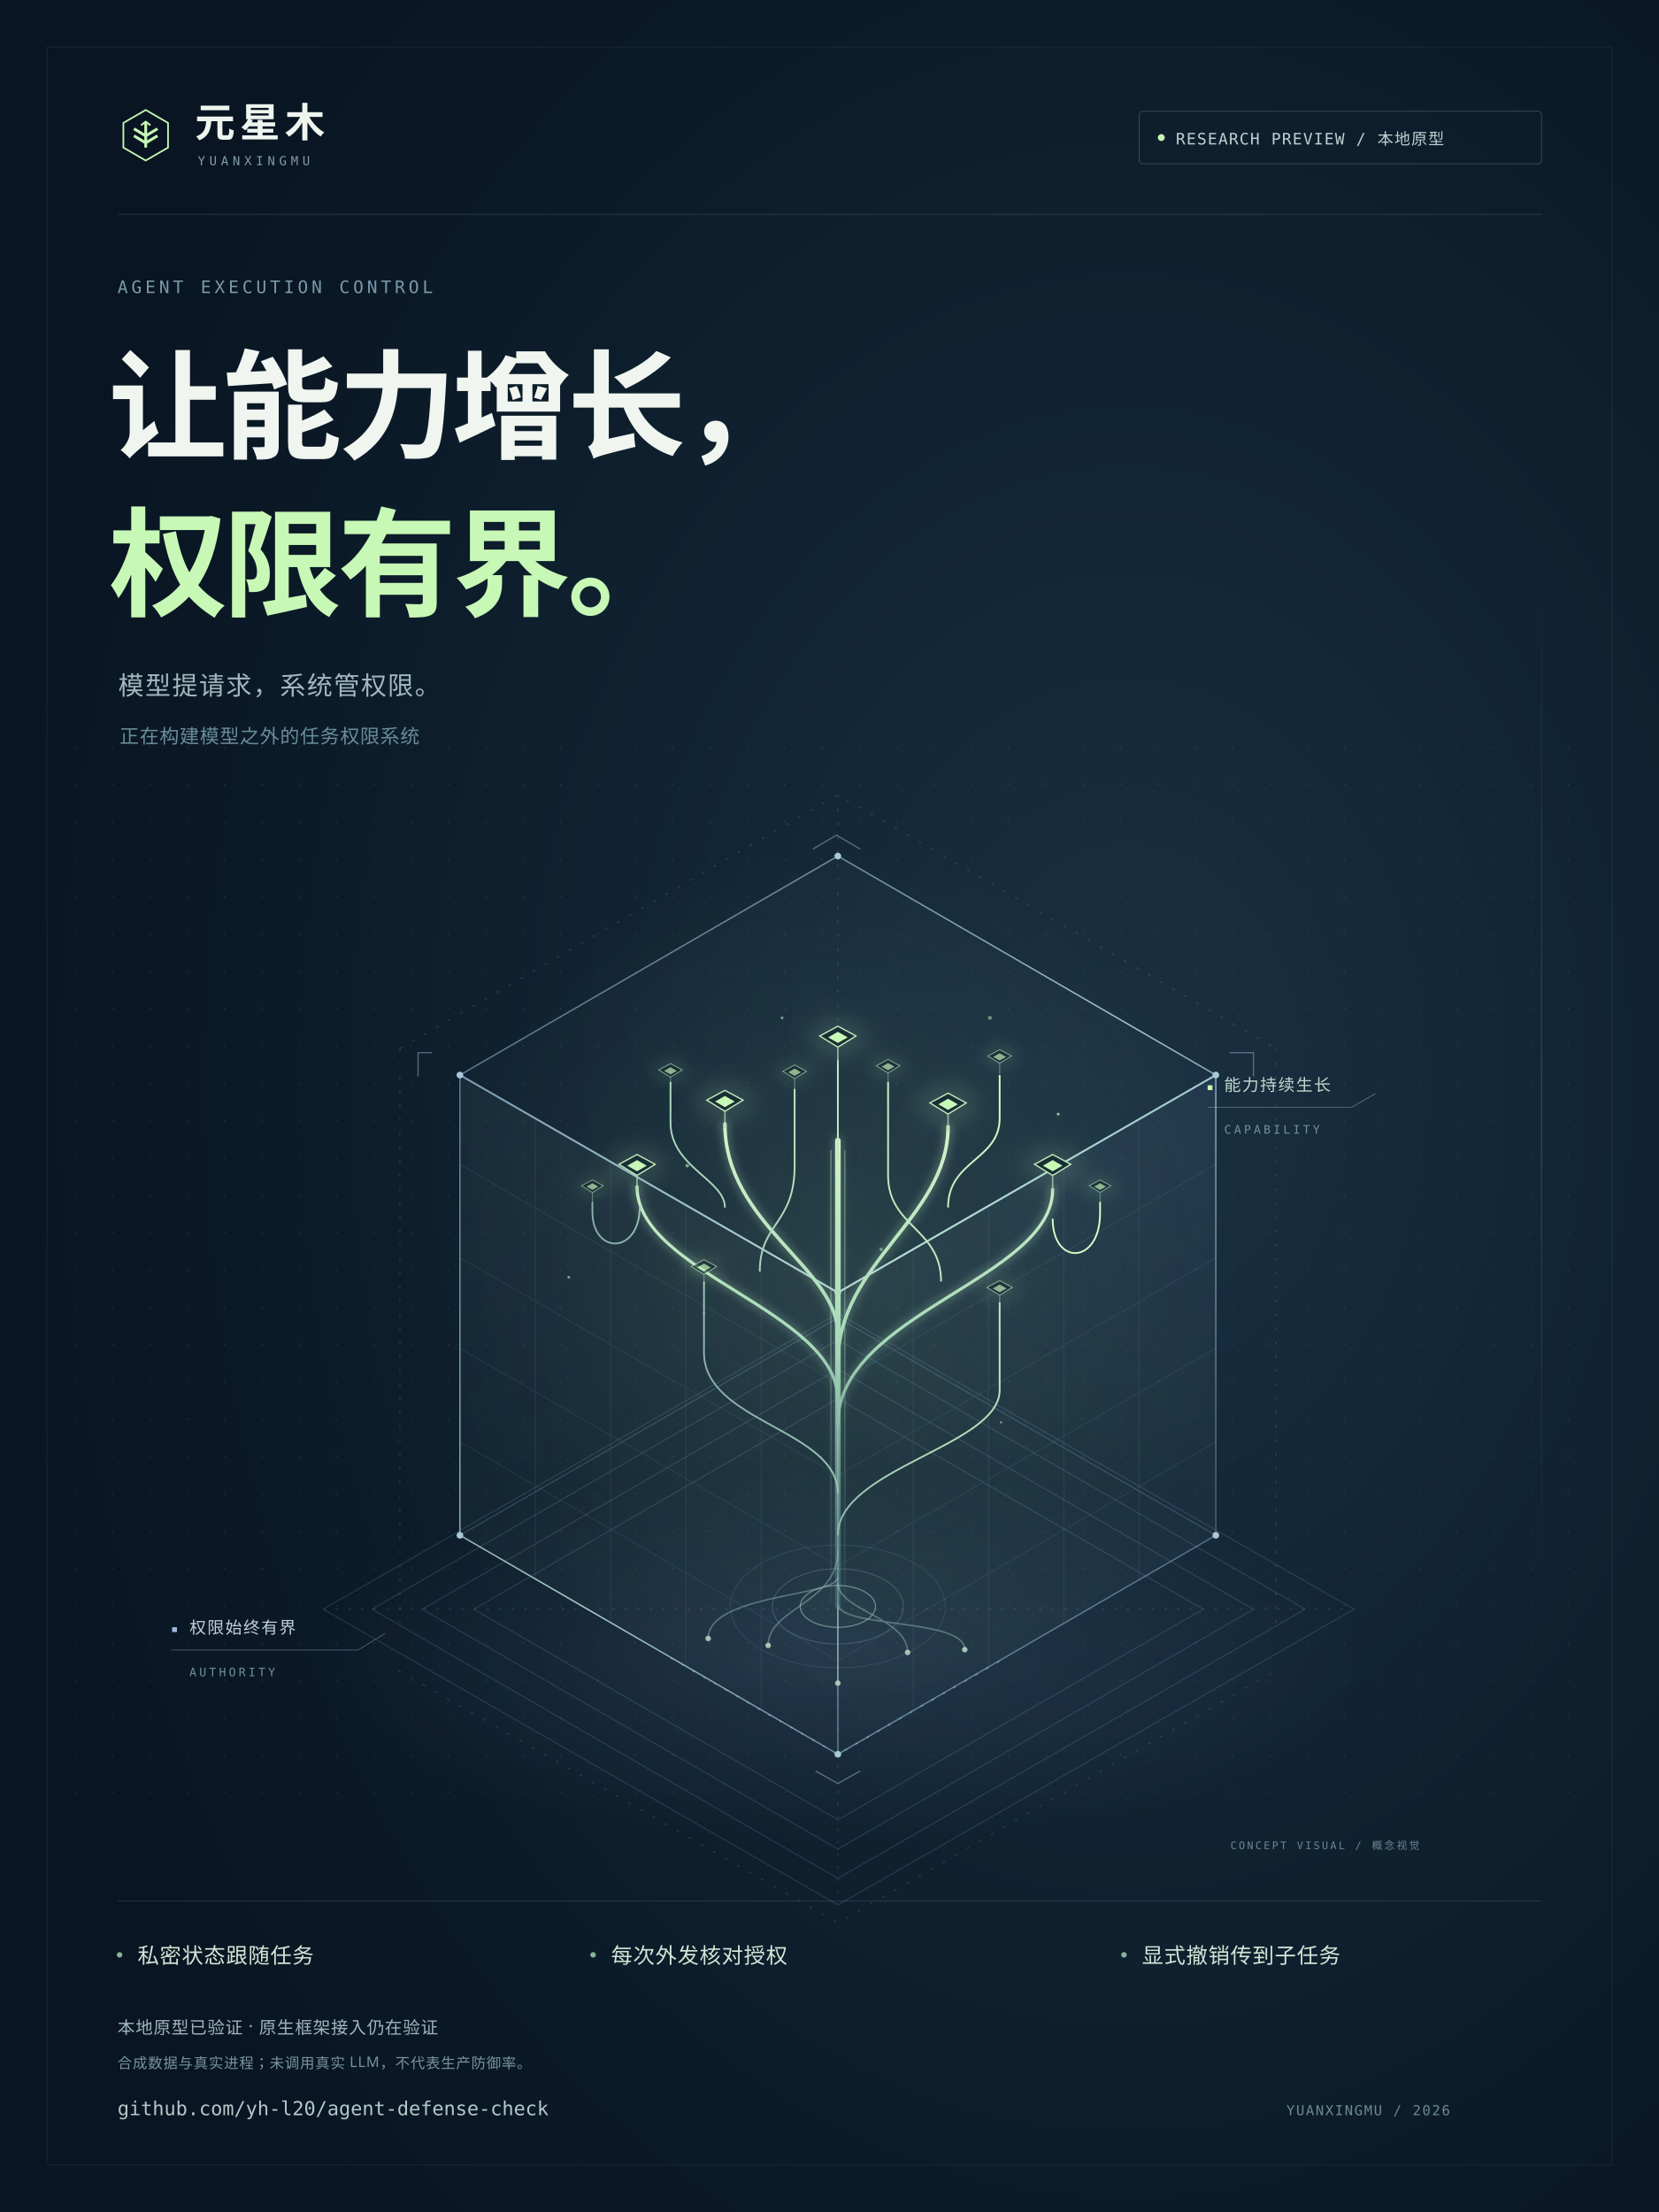
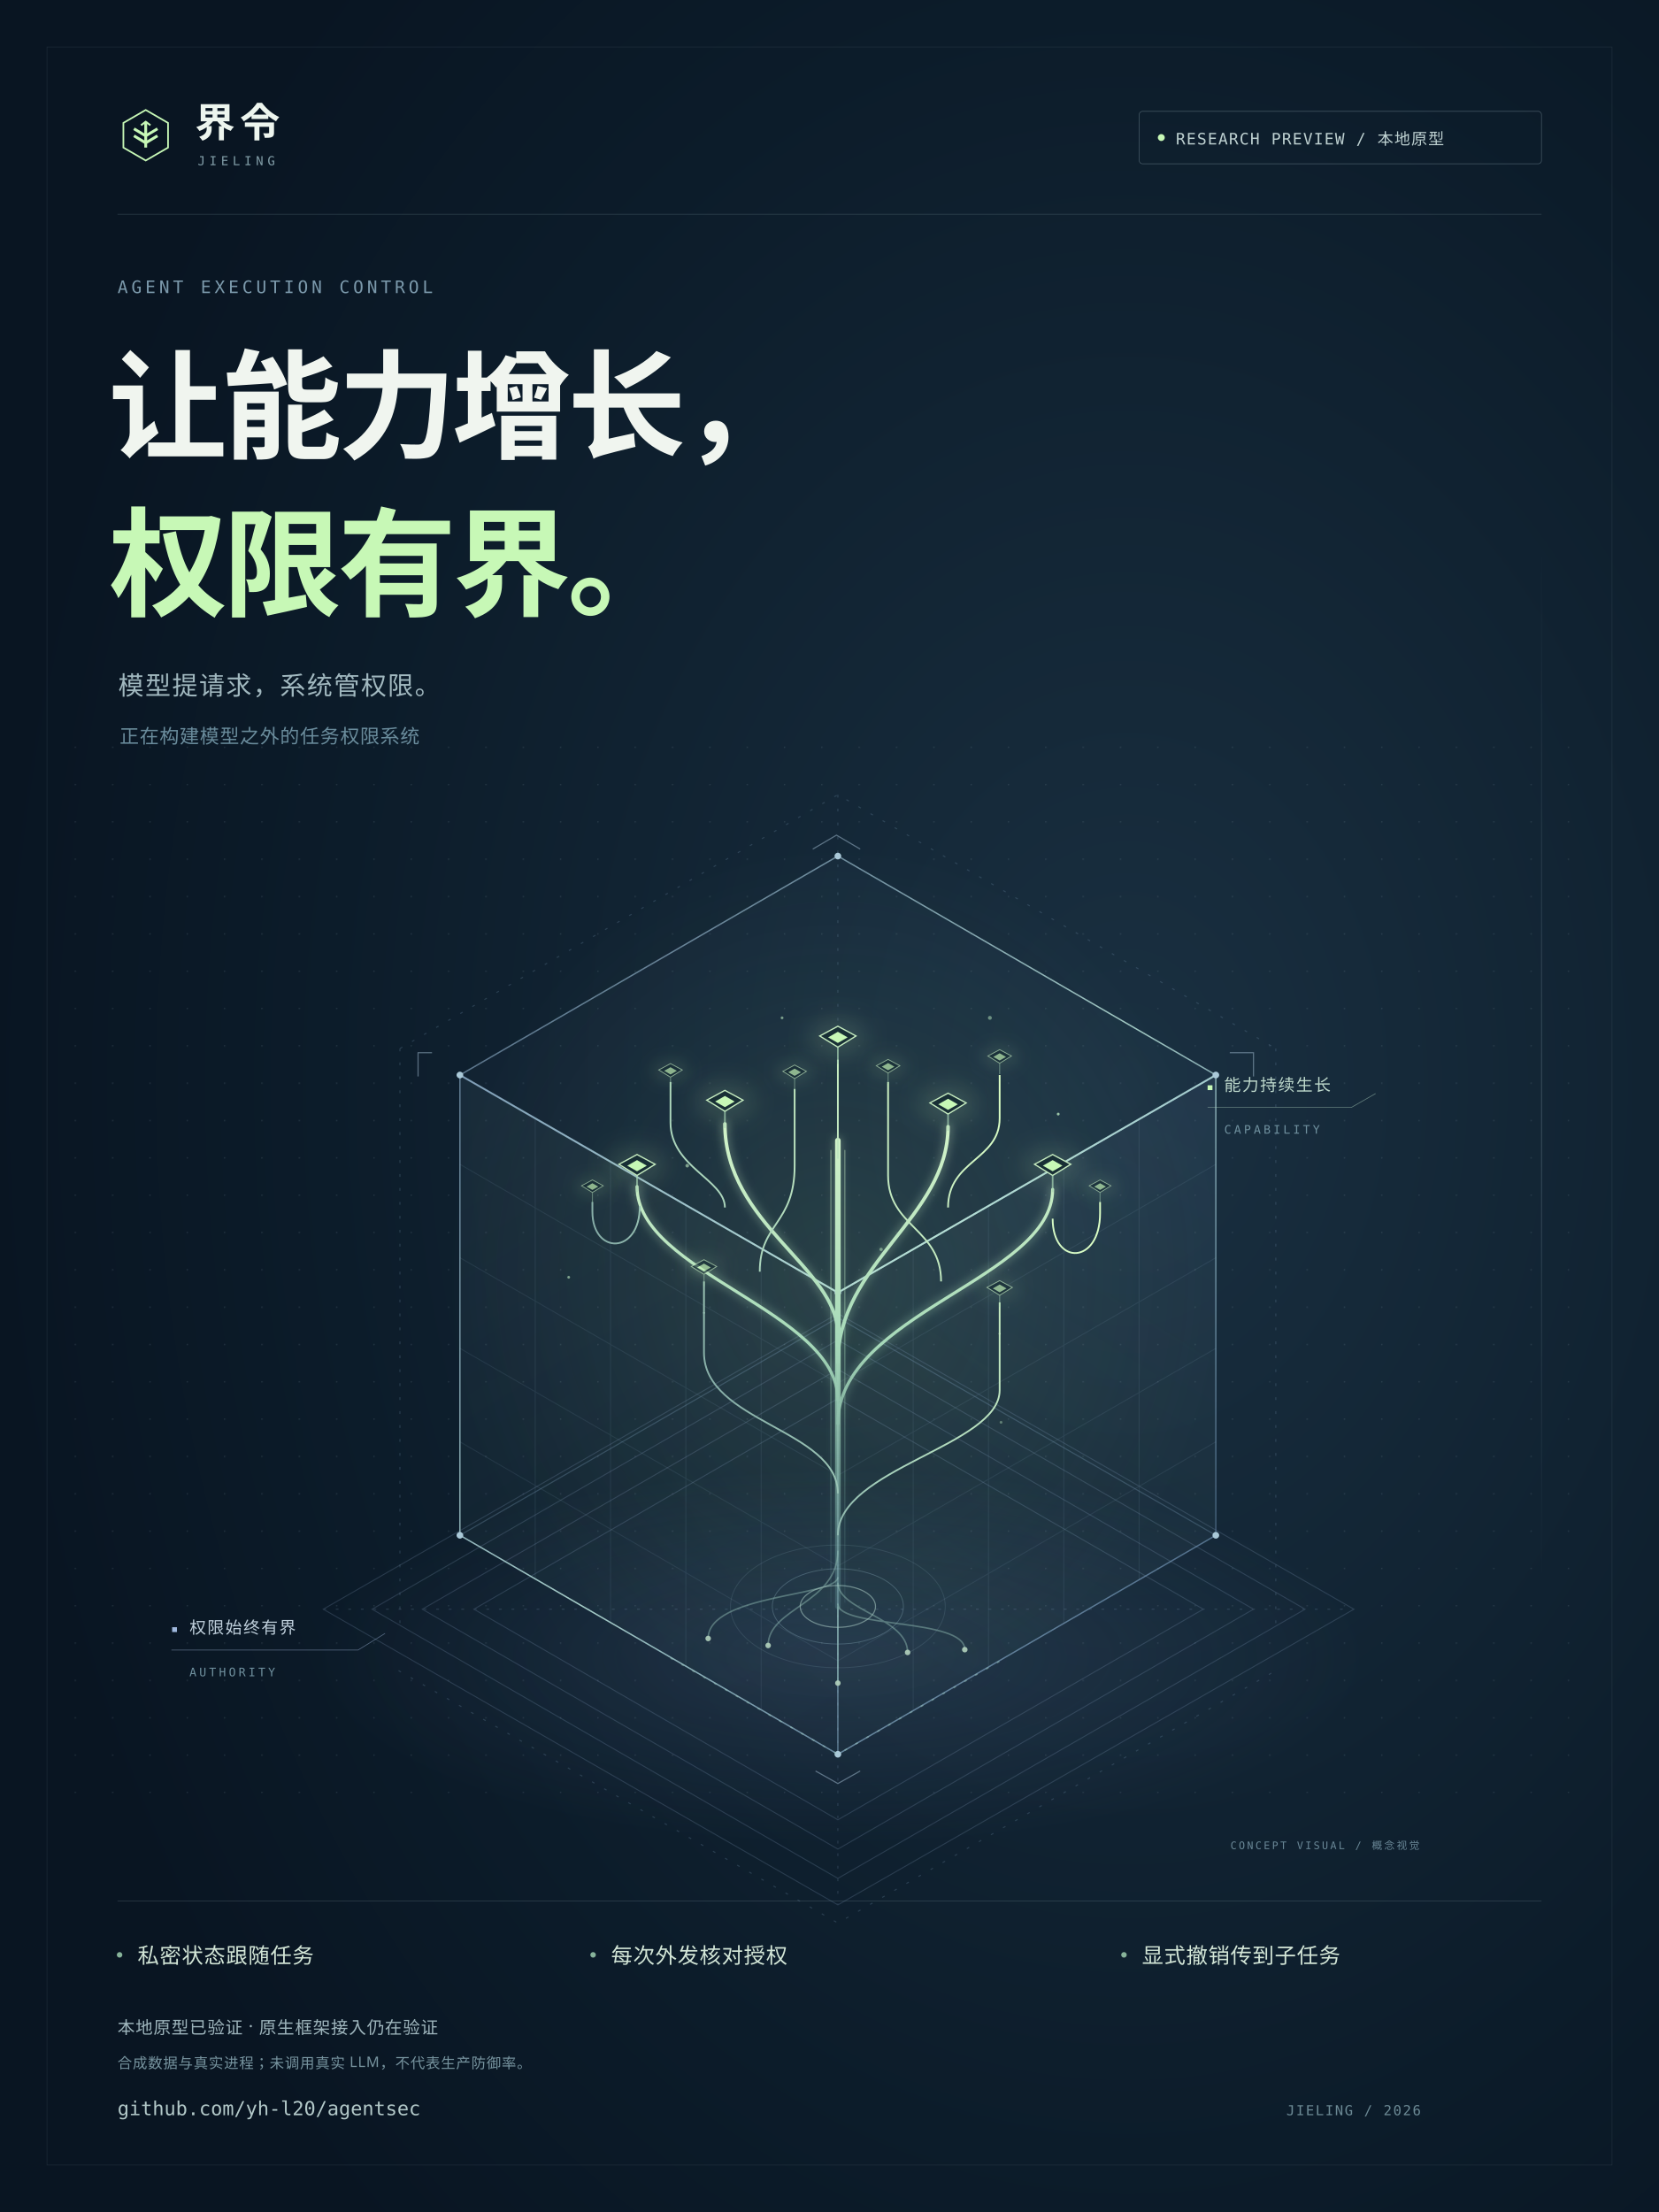
<svg xmlns="http://www.w3.org/2000/svg" width="2400" height="3200" viewBox="0 0 2400 3200" fill="none">
  <defs>
    <radialGradient id="poster-bg" cx=".68" cy=".49" r=".69">
      <stop stop-color="#1a3041" />
      <stop offset=".7" stop-color="#0c1c2a" />
      <stop offset="1" stop-color="#091522" />
    </radialGradient>
    <pattern id="poster-dots" width="54" height="54" patternUnits="userSpaceOnUse">
      <circle cx="1" cy="1" r="1.1" fill="#8aa0ac" fill-opacity=".19" />
    </pattern>
    <linearGradient id="poster-accent" x1="2100" y1="800" x2="2100" y2="2280" gradientUnits="userSpaceOnUse">
      <stop stop-color="#95adbb" stop-opacity="0" />
      <stop offset=".55" stop-color="#95adbb" stop-opacity=".4" />
      <stop offset="1" stop-color="#95adbb" stop-opacity="0" />
    </linearGradient>
  </defs>
  <rect width="2400" height="3200" fill="url(#poster-bg)" />
  <rect x="90" y="1070" width="2220" height="1560" fill="url(#poster-dots)" />
  <rect x="68" y="68" width="2264" height="3064" stroke="#93aeb3" stroke-opacity=".13" />
  <path d="M170 310h2060M170 2750h2060" stroke="#7c959e" stroke-opacity=".3" />
  <path d="M2230 770v1660" stroke="url(#poster-accent)" />
  <g transform="translate(170 154) scale(1.7)" stroke="#c7f8b6">
    <path d="M24 3 43 14v21L24 46 5 35V14L24 3Z" stroke-width="1.4" />
    <path d="M24 35V13M24 25 14 19m10 6 10-6M24 31 14 25m10 6 10-6" stroke-width="2.4" />
    <path d="m20 16 4-3 4 3" stroke-width="1.6" />
  </g>
  <g font-family="Segoe UI, PingFang SC, Microsoft YaHei, sans-serif">
-     <text x="282" y="198" font-size="58" font-weight="600" letter-spacing="7" fill="#edf5ee">元星木</text>
-     <text x="286" y="239" font-family="Consolas, monospace" font-size="18" letter-spacing="6" fill="#819da7">YUANXINGMU</text>
+     <text x="282" y="198" font-size="58" font-weight="600" letter-spacing="7" fill="#edf5ee">界令</text>
+     <text x="286" y="239" font-family="Consolas, monospace" font-size="18" letter-spacing="6" fill="#819da7">JIELING</text>
    <rect x="1648" y="161" width="582" height="76" rx="5" stroke="#7b939d" stroke-opacity=".48" />
    <circle cx="1680" cy="199" r="5" fill="#c7f8b6" />
    <text x="1701" y="209" font-size="23" font-family="Consolas, Microsoft YaHei, monospace" letter-spacing="1.5" fill="#bdd0d0">RESEARCH PREVIEW / 本地原型</text>
    <text x="170" y="424" font-family="Consolas, monospace" font-size="25" letter-spacing="5" fill="#7b99ab">AGENT EXECUTION CONTROL</text>
    <text x="157" y="650" font-size="171" font-weight="750" letter-spacing="-5" fill="#f0f5ef">让能力增长，</text>
    <text x="157" y="878" font-size="171" font-weight="750" letter-spacing="-5" fill="#c7f8b6">权限有界。</text>
    <text x="171" y="1005" font-size="37" letter-spacing="2" fill="#a1b8bf">模型提请求，系统管权限。</text>
    <text x="173" y="1075" font-size="28" letter-spacing="1" fill="#698b9b">正在构建模型之外的任务权限系统</text>
  </g>
  <svg x="266" y="1075" width="1868" height="1715" viewBox="0 0 880 850">
    <defs>
      <linearGradient id="edge" x1="170" y1="170" x2="718" y2="690" gradientUnits="userSpaceOnUse">
        <stop stop-color="#96b6d8" stop-opacity=".5" />
        <stop offset=".5" stop-color="#b8e2d8" stop-opacity=".85" />
        <stop offset="1" stop-color="#759bd3" stop-opacity=".23" />
      </linearGradient>
      <linearGradient id="pane-left" x1="179" y1="245" x2="465" y2="710" gradientUnits="userSpaceOnUse">
        <stop stop-color="#b0dce7" stop-opacity=".065" />
        <stop offset="1" stop-color="#a6d5d9" stop-opacity=".008" />
      </linearGradient>
      <linearGradient id="pane-right" x1="722" y1="238" x2="468" y2="639" gradientUnits="userSpaceOnUse">
        <stop stop-color="#97b9f2" stop-opacity=".08" />
        <stop offset="1" stop-color="#a8e9b4" stop-opacity=".018" />
      </linearGradient>
      <linearGradient id="trunk" x1="436" y1="616" x2="435" y2="206" gradientUnits="userSpaceOnUse">
        <stop stop-color="#56838a" stop-opacity=".4" />
        <stop offset=".45" stop-color="#a6d9b9" />
        <stop offset="1" stop-color="#e6ffd0" />
      </linearGradient>
      <linearGradient id="branch" x1="283" y1="532" x2="599" y2="299" gradientUnits="userSpaceOnUse">
        <stop stop-color="#7297a6" stop-opacity=".7" />
        <stop offset=".4" stop-color="#a5d0bb" />
        <stop offset="1" stop-color="#dcffc5" />
      </linearGradient>
      <linearGradient id="leaf" x1="0" y1="0" x2="24" y2="30" gradientUnits="userSpaceOnUse">
        <stop stop-color="#e3ffd0" />
        <stop offset="1" stop-color="#7cab8e" />
      </linearGradient>
      <radialGradient id="halo">
        <stop stop-color="#c8ffb1" stop-opacity=".1" />
        <stop offset="1" stop-color="#b7e7bb" stop-opacity="0" />
      </radialGradient>
      <radialGradient id="floor">
        <stop stop-color="#8da9d6" stop-opacity=".14" />
        <stop offset="1" stop-color="#8da9d6" stop-opacity="0" />
      </radialGradient>
      <filter id="glow" x="-80%" y="-80%" width="260%" height="260%">
        <feGaussianBlur stdDeviation="8" />
      </filter>
      <filter id="lineglow" x="-15%" y="-15%" width="130%" height="130%">
        <feGaussianBlur stdDeviation="2.8" />
      </filter>
      <g id="leaf-node">
        <ellipse cx="0" cy="0" rx="21" ry="13" fill="#d3ffb9" opacity=".14" filter="url(#glow)" />
        <path d="m0-8 13 7-13 8-13-8L0-8Z" fill="#182f35" stroke="#c6ecc0" stroke-width=".9" />
        <path d="m0-4 7 4-7 4-7-4 7-4Z" fill="#c7f8b6" />
        <path d="M0 7v12" stroke="#a8d5b5" stroke-width="1.2" opacity=".7" />
      </g>
    </defs>
    <ellipse cx="448" cy="655" rx="375" ry="135" fill="url(#floor)" />
    <ellipse cx="444" cy="382" rx="282" ry="310" fill="url(#halo)" />
    <g opacity=".21" stroke="#91abce" stroke-width=".7">
      <path d="m77 621 369-212 370 212-370 212L77 621Z" />
      <path d="m112 621 334-193 335 193-335 193-334-193Z" />
      <path d="m148 621 298-172 298 172-298 172-298-172Z" />
      <path d="m185 621 261-151 262 151-262 151-261-151Z" />
      <path d="M446 409v424M77 621h739" stroke-dasharray="2 7" />
    </g>
    <g stroke="#6988a3" stroke-width=".75" stroke-dasharray="2 8" opacity=".3">
      <path d="M132 219 446 37l314 182M446 37v373M132 219v420M760 219v420" />
      <path d="m131 665 315 181 314-181" />
    </g>
    <path d="m175 238 271 156 271-156-271-157-271 157Z" fill="#95bfe9" fill-opacity=".025" stroke="url(#edge)" stroke-width="1" />
    <path d="m175 238 271 156v331L175 568V238Z" fill="url(#pane-left)" />
    <path d="m717 238-271 156v331l271-157V238Z" fill="url(#pane-right)" />
    <path d="m175 568 271-156 271 156-271 157-271-157Z" stroke="#7fa2be" stroke-width=".8" opacity=".3" />
    <g stroke="#82a2bb" stroke-width=".65" opacity=".13">
      <path d="m175 302 271 157 271-157M175 369l271 156 271-156M175 434l271 156 271-156M175 501l271 157 271-157" />
      <path d="m229 269 0 331m54-300v331m54-300v331m54-300v331M500 363v331m54-362v331m54-363v331m54-362v331" />
    </g>
    <g stroke="url(#edge)" stroke-width="1">
      <path d="M175 238v330l271 157 271-157V238M446 394v331" />
      <path d="m175 238 271 156 271-156" stroke-width="1.4" />
    </g>
    <g fill="#aac9d8">
      <circle cx="175" cy="238" r="2.4" />
      <circle cx="717" cy="238" r="2.4" />
      <circle cx="446" cy="81" r="2.4" />
      <circle cx="446" cy="394" r="2.4" />
      <circle cx="446" cy="725" r="2.4" />
      <circle cx="175" cy="568" r="2.4" />
      <circle cx="717" cy="568" r="2.4" />
    </g>
    <g stroke="url(#trunk)" stroke-width="7" stroke-linecap="round" opacity=".22" filter="url(#lineglow)">
      <path d="M446 619V285M446 471c0-64-144-91-144-153M446 424c0-48-81-79-81-151M446 488c0-79 154-104 154-168M446 444c0-71 79-104 79-169" />
    </g>
    <g stroke="url(#trunk)" stroke-linecap="round">
      <path d="M446 619V285" stroke-width="4" />
      <path d="M441 616V292M451 616V292" stroke-width=".7" opacity=".5" />
      <path d="M446 471c0-64-144-91-144-153" stroke-width="2.2" />
      <path d="M446 424c0-48-81-79-81-151" stroke-width="2.5" />
      <path d="M446 488c0-79 154-104 154-168" stroke-width="2.2" />
      <path d="M446 444c0-71 79-104 79-169" stroke-width="2.5" />
    </g>
    <g stroke="url(#branch)" stroke-width="1.25">
      <path d="M446 538c0-46-96-51-96-101v-29M446 568c0-48 116-64 116-104v-41M365 333c0-20-39-29-39-61v-29M390 379c0-35 25-34 25-76v-55M525 333c0-34 37-34 37-64v-31M520 386c0-38-38-39-38-76v-67M304 332c0 35-34 35-34 4v-7M600 341c0 34 34 33 34-4v-8" />
      <path d="M446 298v-71M350 409v-23M562 424v-23" />
    </g>
    <g stroke="#96c3b8" stroke-width="1.1" opacity=".45">
      <path d="M446 579c0 38-50 41-50 68M446 602c0 20 50 25 50 50M446 598c0 14-93 12-93 44M446 617c0 18 91 10 91 33M446 619v55" />
      <path d="m326 656 120 69 120-69" stroke-dasharray="2 7" />
    </g>
    <g fill="#b2d1bd" opacity=".9">
      <circle cx="396" cy="647" r="2" />
      <circle cx="496" cy="652" r="2" />
      <circle cx="353" cy="642" r="2" />
      <circle cx="537" cy="650" r="2" />
      <circle cx="446" cy="674" r="2" />
    </g>
    <use href="#leaf-node" transform="translate(446 211)" />
    <use href="#leaf-node" transform="translate(365 257)" />
    <use href="#leaf-node" transform="translate(525 259)" />
    <use href="#leaf-node" transform="translate(302 303)" />
    <use href="#leaf-node" transform="translate(600 303)" />
    <g opacity=".66">
      <use href="#leaf-node" transform="translate(326 235) scale(.65)" />
      <use href="#leaf-node" transform="translate(415 236) scale(.65)" />
      <use href="#leaf-node" transform="translate(482 232) scale(.65)" />
      <use href="#leaf-node" transform="translate(562 225) scale(.65)" />
      <use href="#leaf-node" transform="translate(270 318) scale(.6)" />
      <use href="#leaf-node" transform="translate(634 318) scale(.6)" />
      <use href="#leaf-node" transform="translate(350 376) scale(.7)" />
      <use href="#leaf-node" transform="translate(562 391) scale(.7)" />
    </g>
    <ellipse cx="446" cy="619" rx="27" ry="15" fill="#bfe0ba" fill-opacity=".04" stroke="#a3c4bd" stroke-width=".8" opacity=".6" />
    <ellipse cx="446" cy="619" rx="47" ry="27" stroke="#9bbfce" stroke-width=".6" opacity=".3" />
    <ellipse cx="446" cy="619" rx="77" ry="44" stroke="#9bbfce" stroke-width=".6" opacity=".15" />
    <g fill="#bce9c0">
      <circle cx="406" cy="197" r="1" opacity=".6" />
      <circle cx="555" cy="197" r="1.4" opacity=".5" />
      <circle cx="604" cy="266" r="1" opacity=".8" />
      <circle cx="338" cy="303" r="1.3" opacity=".6" />
      <circle cx="477" cy="363" r="1.2" opacity=".5" />
      <circle cx="253" cy="383" r="1" opacity=".6" />
      <circle cx="563" cy="487" r="1" opacity=".4" />
    </g>
    <g stroke="#a6c1d6" opacity=".5" stroke-width=".8">
      <path d="M155 222h-10v17M727 222h17v17M428 76l17-10 17 10M430 737l16 9 16-9" />
    </g>
  </svg>
  <g font-family="Segoe UI, PingFang SC, Microsoft YaHei, sans-serif">
    <path d="M1747 1602h208l35-20" stroke="#b3d6c0" stroke-opacity=".5" />
    <rect x="1747" y="1570" width="7" height="7" fill="#c7f8b6" />
    <text x="1771" y="1578" font-size="24" letter-spacing="2" fill="#bed9cc">能力持续生长</text>
    <text x="1771" y="1640" font-size="17" font-family="Consolas, monospace" letter-spacing="4" fill="#6f909e">CAPABILITY</text>
    <path d="M248 2387h270l39-24" stroke="#9cb5d7" stroke-opacity=".5" />
    <rect x="249" y="2354" width="7" height="7" fill="#9fb8dd" />
    <text x="274" y="2363" font-size="24" letter-spacing="2" fill="#c0d0dc">权限始终有界</text>
    <text x="274" y="2425" font-size="17" font-family="Consolas, monospace" letter-spacing="4" fill="#6f909e">AUTHORITY</text>
    <text x="1780" y="2675" font-family="Consolas, Microsoft YaHei, monospace" font-size="15" letter-spacing="3" fill="#698796">CONCEPT VISUAL / 概念视觉</text>
    <g fill="#d3e6d7" font-size="31" letter-spacing="1">
      <text x="199" y="2840">私密状态跟随任务</text>
      <text x="884" y="2840">每次外发核对授权</text>
      <text x="1652" y="2840">显式撤销传到子任务</text>
    </g>
    <g fill="#87b39a">
      <circle cx="173" cy="2828" r="4" />
      <circle cx="858" cy="2828" r="4" />
      <circle cx="1626" cy="2828" r="4" />
    </g>
    <text x="170" y="2942" font-size="25" letter-spacing="1" fill="#9eb5bc">本地原型已验证 · 原生框架接入仍在验证</text>
    <text x="170" y="2992" font-size="21" letter-spacing="1" fill="#77949f">合成数据与真实进程；未调用真实 LLM，不代表生产防御率。</text>
-     <text x="170" y="3060" font-family="Consolas, monospace" font-size="28" fill="#b3c9c9">github.com/yh-l20/agent-defense-check</text>
-     <text x="1861" y="3060" font-family="Consolas, monospace" font-size="20" letter-spacing="2" fill="#6c8a95">YUANXINGMU / 2026</text>
+     <text x="170" y="3060" font-family="Consolas, monospace" font-size="28" fill="#b3c9c9">github.com/yh-l20/agentsec</text>
+     <text x="1861" y="3060" font-family="Consolas, monospace" font-size="20" letter-spacing="2" fill="#6c8a95">JIELING / 2026</text>
  </g>
</svg>
